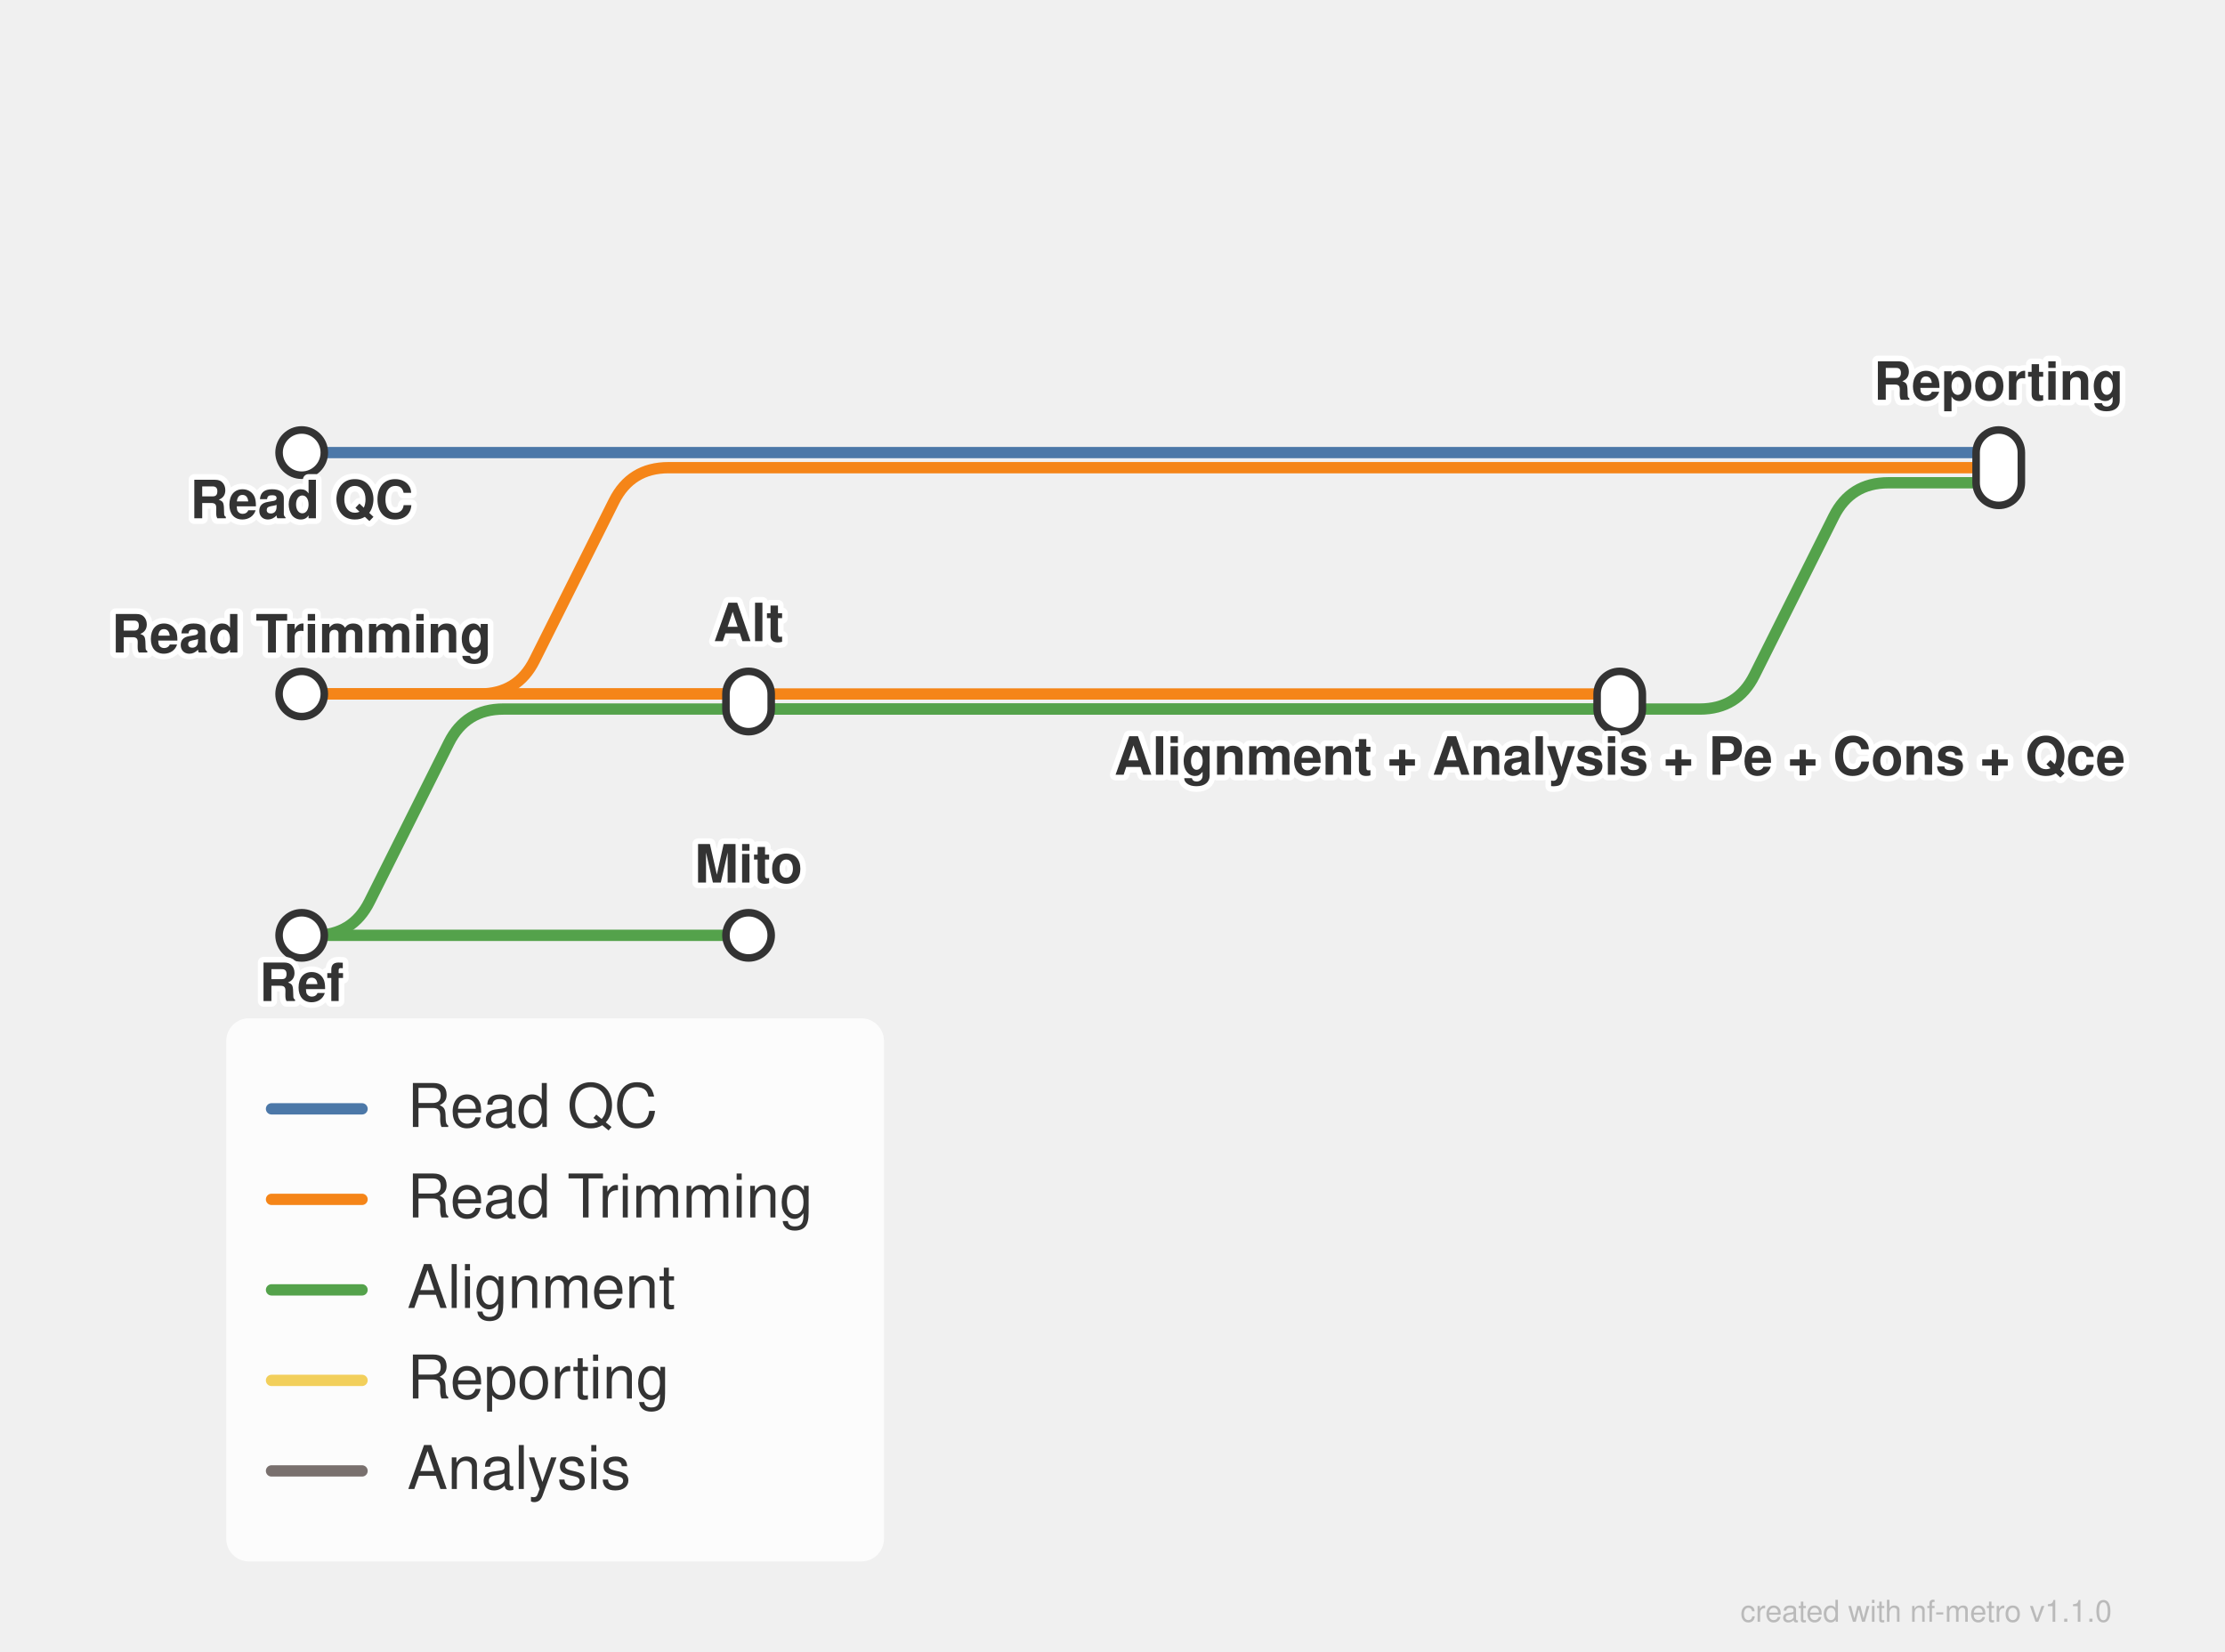
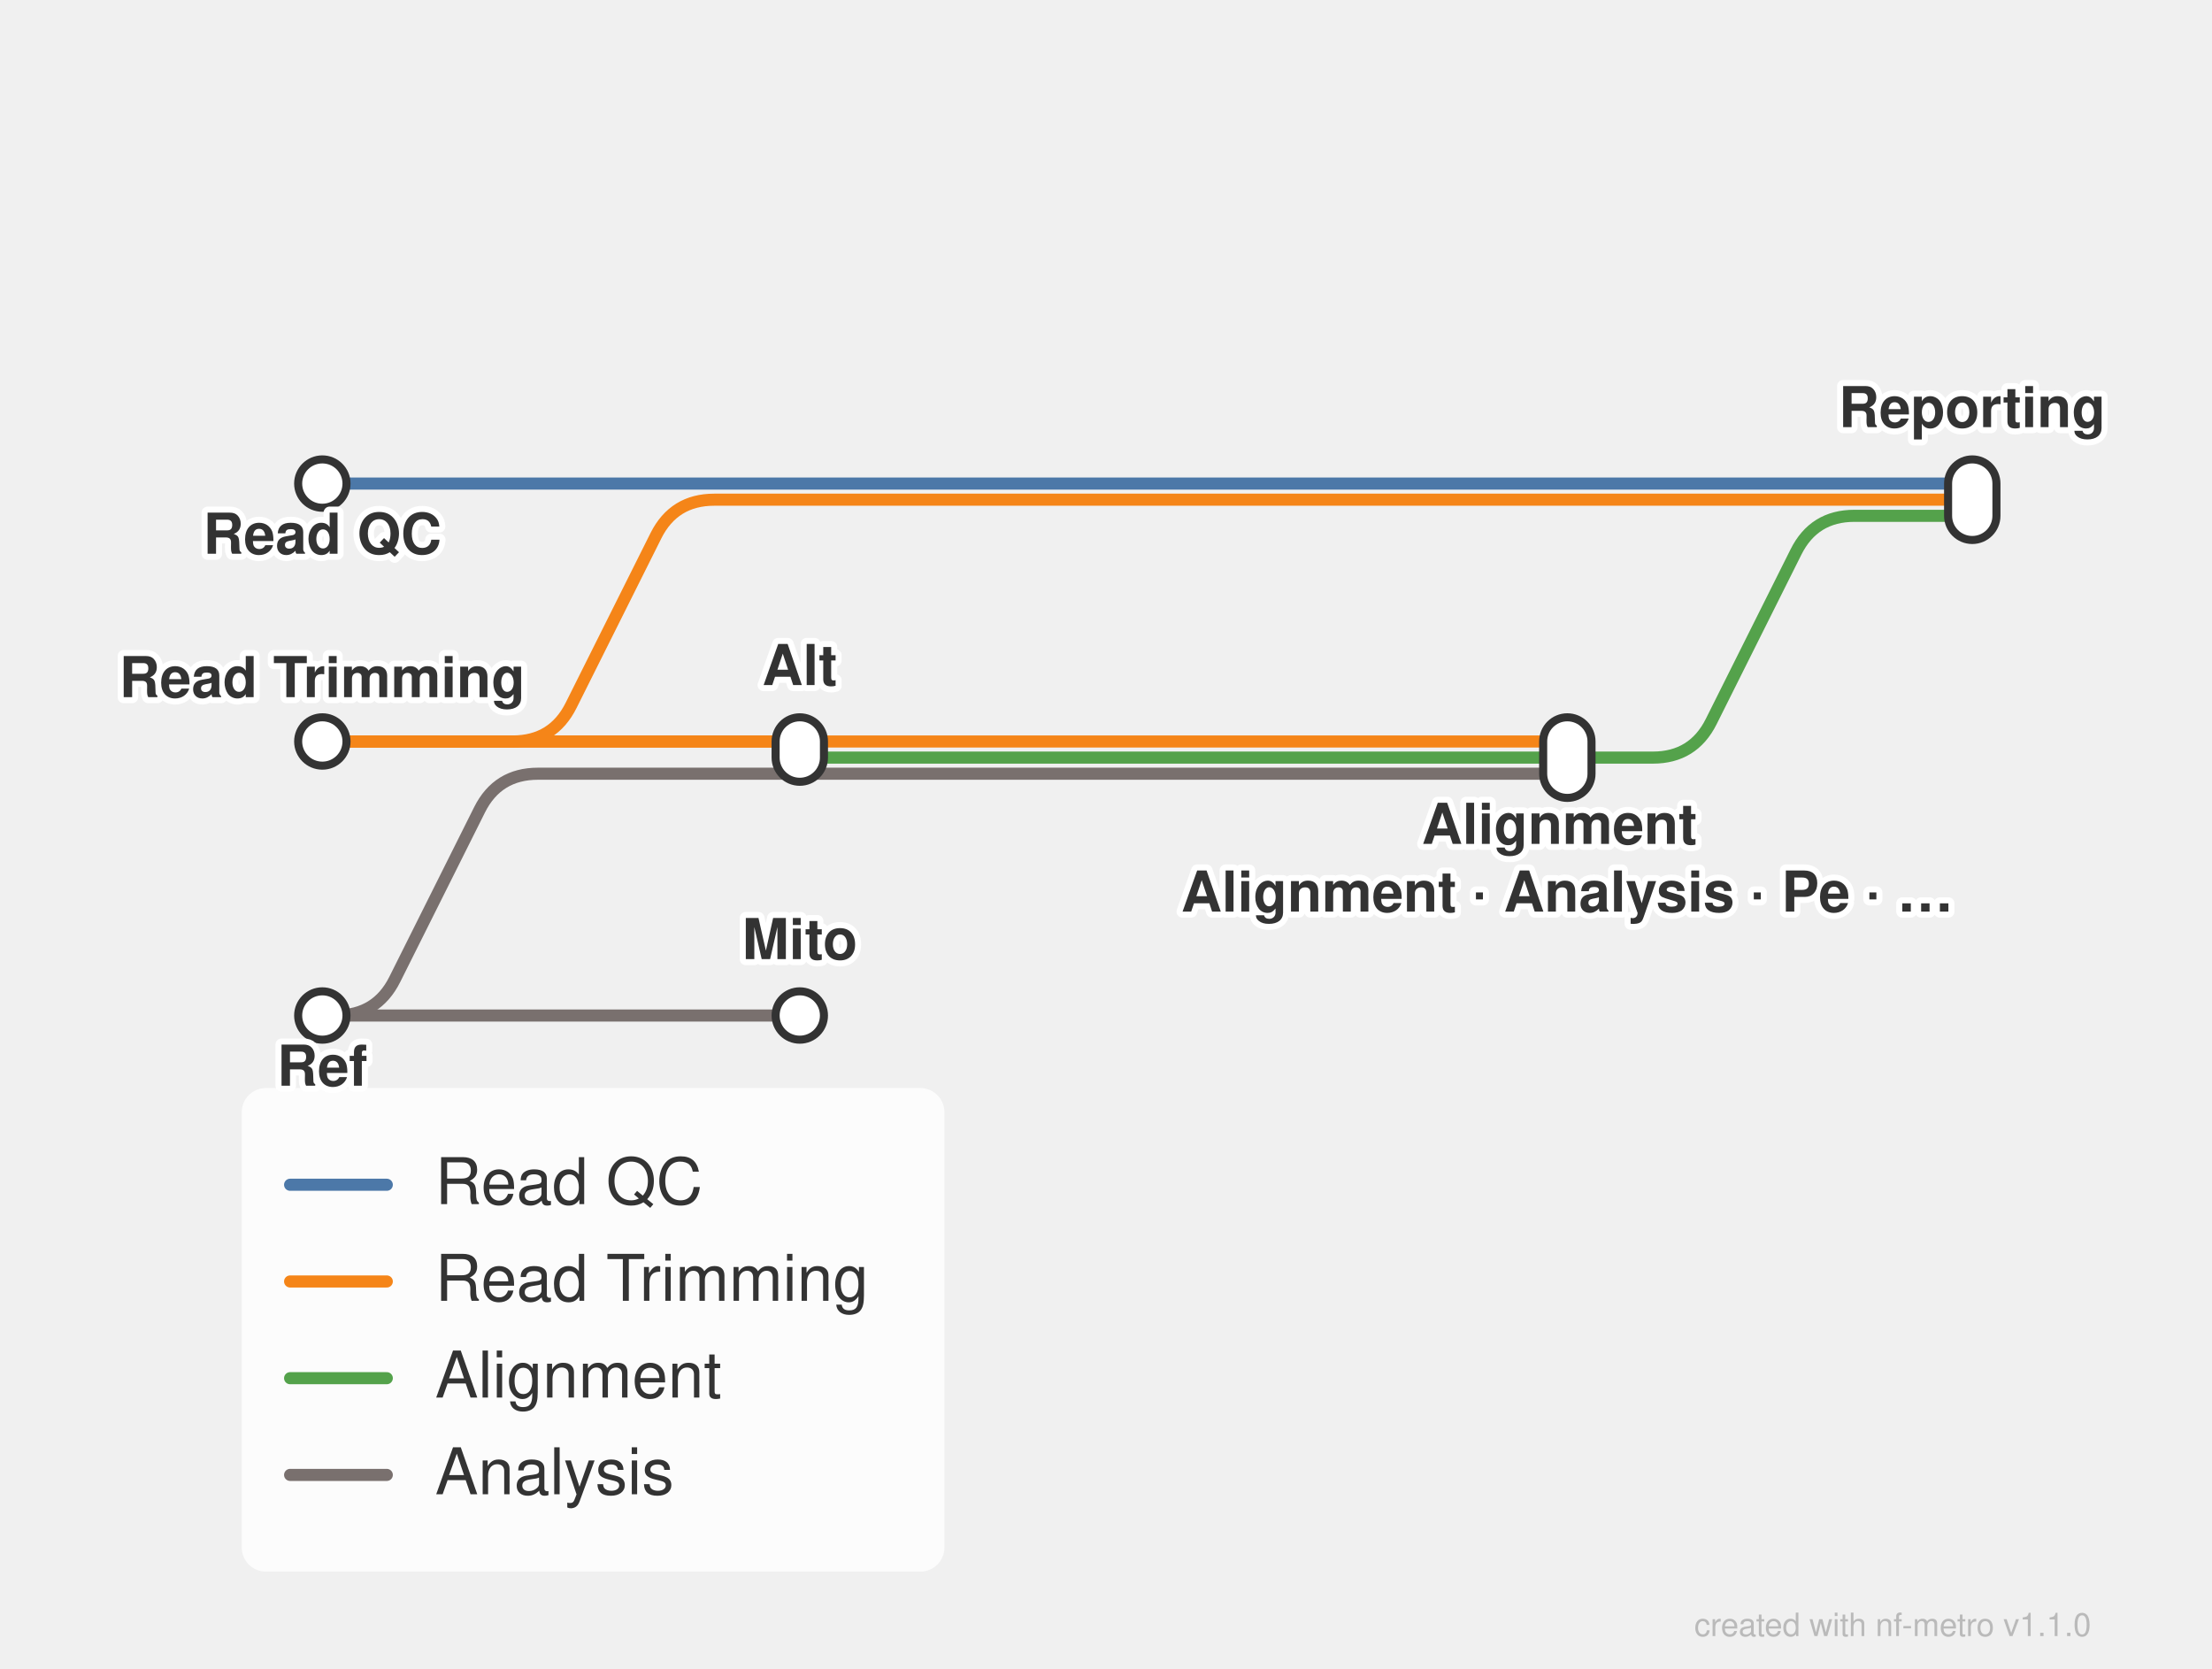
- <svg xmlns="http://www.w3.org/2000/svg" width="590" height="438" viewBox="0 0 590 438">
+ <svg xmlns="http://www.w3.org/2000/svg" width="549" height="414" viewBox="0 0 549 414">
  <defs>
</defs>
  <style>.nf-metro-title { fill: var(--nfm-map-title-color, #111111); }
.nf-metro-station-label { fill: var(--nfm-map-label-color, #333333); }
.nf-metro-section-box { fill: var(--nfm-map-section-fill, #ededed); stroke: var(--nfm-map-section-stroke, #e6e6e6); }
.nf-metro-section-label { fill: var(--nfm-map-section-label-color, #666666); }
.nf-metro-group-label { fill: var(--nfm-map-section-label-color, #666666); }
.nf-metro-group-underline { stroke: var(--nfm-map-section-label-color, #666666); }
.nf-metro-legend-bg { fill: var(--nfm-map-legend-bg, rgba(255, 255, 255, 0.8)); }
.nf-metro-legend-text { fill: var(--nfm-map-legend-text-color, #333333); }
.nf-metro-marker-stroke { stroke: var(--nfm-map-marker-stroke, #333333); }
.nf-metro-label-halo { fill: var(--nfm-map-bg, #ffffff); stroke: var(--nfm-map-bg, #ffffff); }</style>
  <style>@media (prefers-color-scheme: dark) {
    .nf-metro-section-label { fill: #d0d0d0; }
    .nf-metro-section-num-circle { fill: #777777; }
    .nf-metro-title { fill: #ffffff; }
}
</style>
-   <path d="M429.5,188.0 L450.736,188.0 Q460.736,188.0,465.208,179.056 L486.264,136.944 Q490.736,128.0,500.736,128.0 L530.0,128.0" stroke="#54A24B" stroke-width="3.0" fill="none" stroke-linecap="round" stroke-linejoin="round" class="metro-line-align" data-line-id="align" />
-   <path d="M198.5,188.0 L429.5,188.0" stroke="#54A24B" stroke-width="3.0" stroke-linecap="round" class="metro-line-align" data-line-id="align" />
-   <path d="M80.0,248.0 L83.5,248.0 Q93.5,248.0,97.972,239.056 L119.028,196.944 Q123.5,188.0,133.5,188.0 L429.5,188.0" stroke="#54A24B" stroke-width="3.0" fill="none" stroke-linecap="round" stroke-linejoin="round" class="metro-line-align" data-line-id="align" />
-   <path d="M80.0,248.0 L198.5,248.0" stroke="#54A24B" stroke-width="3.0" stroke-linecap="round" class="metro-line-align" data-line-id="align" />
-   <path d="M80.0,184.0 L429.5,184.0" stroke="#F58518" stroke-width="3.0" stroke-linecap="round" class="metro-line-trim" data-line-id="trim" />
-   <path d="M80.0,184.0 L127.264,184.0 Q137.264,184.0,141.736,175.056 L162.792,132.944 Q167.264,124.0,177.264,124.0 L530.0,124.0" stroke="#F58518" stroke-width="3.0" fill="none" stroke-linecap="round" stroke-linejoin="round" class="metro-line-trim" data-line-id="trim" />
+   <path d="M80.0,252.0 L83.5,252.0 Q93.5,252.0,97.972,243.056 L119.028,200.944 Q123.5,192.0,133.5,192.0 L389.0,192.0" stroke="#79706E" stroke-width="3.0" fill="none" stroke-linecap="round" stroke-linejoin="round" class="metro-line-generic" data-line-id="generic" />
+   <path d="M80.0,252.0 L198.5,252.0" stroke="#79706E" stroke-width="3.0" stroke-linecap="round" class="metro-line-generic" data-line-id="generic" />
+   <path d="M389.0,188.0 L410.236,188.0 Q420.236,188.0,424.708,179.056 L445.764,136.944 Q450.236,128.0,460.236,128.0 L489.5,128.0" stroke="#54A24B" stroke-width="3.0" fill="none" stroke-linecap="round" stroke-linejoin="round" class="metro-line-align" data-line-id="align" />
+   <path d="M198.5,188.0 L389.0,188.0" stroke="#54A24B" stroke-width="3.0" stroke-linecap="round" class="metro-line-align" data-line-id="align" />
+   <path d="M80.0,184.0 L389.0,184.0" stroke="#F58518" stroke-width="3.0" stroke-linecap="round" class="metro-line-trim" data-line-id="trim" />
  <path d="M80.0,184.0 L198.5,184.0" stroke="#F58518" stroke-width="3.0" stroke-linecap="round" class="metro-line-trim" data-line-id="trim" />
-   <path d="M80.0,120.0 L530.0,120.0" stroke="#4C78A8" stroke-width="3.0" stroke-linecap="round" class="metro-line-qc" data-line-id="qc" />
-   <g class="nf-metro-station-group" data-node-id="n0" data-node-cx="80.0" data-node-cy="120.0" data-node-r="6.0" data-node-groups="qc" data-node-w="12.0" data-node-h="12.0" data-node-rx="6.0">
-     <rect x="74.0" y="114.0" width="12.0" height="12.0" rx="6.0" ry="6.0" fill="#ffffff" stroke="#333333" stroke-width="2.0" class="nf-metro-station" data-station-id="n0" data-station-lines="qc" data-station-label="Read QC" />
+   <path d="M80.0,184.0 L127.264,184.0 Q137.264,184.0,141.736,175.056 L162.792,132.944 Q167.264,124.0,177.264,124.0 L489.5,124.0" stroke="#F58518" stroke-width="3.0" fill="none" stroke-linecap="round" stroke-linejoin="round" class="metro-line-trim" data-line-id="trim" />
+   <path d="M80.0,120.0 L489.5,120.0" stroke="#4C78A8" stroke-width="3.0" stroke-linecap="round" class="metro-line-qc" data-line-id="qc" />
+   <g class="nf-metro-station-group" data-node-id="g_qc_qc" data-node-cx="80.0" data-node-cy="120.0" data-node-r="6.0" data-node-groups="qc" data-node-w="12.0" data-node-h="12.0" data-node-rx="6.0">
+     <rect x="74.0" y="114.0" width="12.0" height="12.0" rx="6.0" ry="6.0" fill="#ffffff" stroke="#333333" stroke-width="2.0" class="nf-metro-station" data-station-id="g_qc_qc" data-station-lines="qc" data-station-label="Read QC" />
  </g>
-   <g class="nf-metro-station-group" data-node-id="n1" data-node-cx="80.0" data-node-cy="184.0" data-node-r="6.0" data-node-groups="trim" data-node-w="12.0" data-node-h="12.0" data-node-rx="6.0">
-     <rect x="74.0" y="178.0" width="12.0" height="12.0" rx="6.0" ry="6.0" fill="#ffffff" stroke="#333333" stroke-width="2.0" class="nf-metro-station" data-station-id="n1" data-station-lines="trim" data-station-label="Read Trimming" />
+   <g class="nf-metro-station-group" data-node-id="g_trim_trim" data-node-cx="80.0" data-node-cy="184.0" data-node-r="6.0" data-node-groups="trim" data-node-w="12.0" data-node-h="12.0" data-node-rx="6.0">
+     <rect x="74.0" y="178.0" width="12.0" height="12.0" rx="6.0" ry="6.0" fill="#ffffff" stroke="#333333" stroke-width="2.0" class="nf-metro-station" data-station-id="g_trim_trim" data-station-lines="trim" data-station-label="Read Trimming" />
  </g>
-   <g class="nf-metro-station-group" data-node-id="n2" data-node-cx="198.5" data-node-cy="186.0" data-node-r="6.0" data-node-groups="align,trim" data-node-w="12.0" data-node-h="16.0" data-node-rx="6.0">
-     <rect x="192.5" y="178.0" width="12.0" height="16.0" rx="6.0" ry="6.0" fill="#ffffff" stroke="#333333" stroke-width="2.0" class="nf-metro-station" data-station-id="n2" data-station-lines="align,trim" data-station-label="Alt" />
+   <g class="nf-metro-station-group" data-node-id="g_alt_align" data-node-cx="198.5" data-node-cy="186.0" data-node-r="6.0" data-node-groups="align,trim" data-node-w="12.0" data-node-h="16.0" data-node-rx="6.0">
+     <rect x="192.5" y="178.0" width="12.0" height="16.0" rx="6.0" ry="6.0" fill="#ffffff" stroke="#333333" stroke-width="2.0" class="nf-metro-station" data-station-id="g_alt_align" data-station-lines="align,trim" data-station-label="Alt" />
  </g>
-   <g class="nf-metro-station-group" data-node-id="n3" data-node-cx="80.0" data-node-cy="248.0" data-node-r="6.0" data-node-groups="align" data-node-w="12.0" data-node-h="12.0" data-node-rx="6.0">
-     <rect x="74.0" y="242.0" width="12.0" height="12.0" rx="6.0" ry="6.0" fill="#ffffff" stroke="#333333" stroke-width="2.0" class="nf-metro-station" data-station-id="n3" data-station-lines="align" data-station-label="Ref" />
+   <g class="nf-metro-station-group" data-node-id="g_ref_align" data-node-cx="80.0" data-node-cy="252.0" data-node-r="6.0" data-node-groups="generic" data-node-w="12.0" data-node-h="12.0" data-node-rx="6.0">
+     <rect x="74.0" y="246.0" width="12.0" height="12.0" rx="6.0" ry="6.0" fill="#ffffff" stroke="#333333" stroke-width="2.0" class="nf-metro-station" data-station-id="g_ref_align" data-station-lines="generic" data-station-label="Ref" />
  </g>
-   <g class="nf-metro-station-group" data-node-id="n4" data-node-cx="429.5" data-node-cy="186.0" data-node-r="6.0" data-node-groups="align,trim" data-node-w="12.0" data-node-h="16.0" data-node-rx="6.0">
-     <rect x="423.5" y="178.0" width="12.0" height="16.0" rx="6.0" ry="6.0" fill="#ffffff" stroke="#333333" stroke-width="2.0" class="nf-metro-station" data-station-id="n4" data-station-lines="align,trim" data-station-label="Alignment + Analysis + Pe + Cons + Qce" />
+   <g class="nf-metro-station-group" data-node-id="g_align_generic_pe_cons_qce_align" data-node-cx="389.0" data-node-cy="188.0" data-node-r="6.0" data-node-groups="align,generic,trim" data-node-w="12.0" data-node-h="20.0" data-node-rx="6.0">
+     <rect x="383.0" y="178.0" width="12.0" height="20.0" rx="6.0" ry="6.0" fill="#ffffff" stroke="#333333" stroke-width="2.0" class="nf-metro-station" data-station-id="g_align_generic_pe_cons_qce_align" data-station-lines="align,generic,trim" data-station-label="Alignment Alignment · Analysis · Pe · …" />
  </g>
-   <g class="nf-metro-station-group" data-node-id="n5" data-node-cx="530.0" data-node-cy="124.0" data-node-r="6.0" data-node-groups="align,qc,trim" data-node-w="12.0" data-node-h="20.0" data-node-rx="6.0">
-     <rect x="524.0" y="114.0" width="12.0" height="20.0" rx="6.0" ry="6.0" fill="#ffffff" stroke="#333333" stroke-width="2.0" class="nf-metro-station" data-station-id="n5" data-station-lines="align,qc,trim" data-station-label="Reporting" />
+   <g class="nf-metro-station-group" data-node-id="g_report_generic" data-node-cx="489.5" data-node-cy="124.0" data-node-r="6.0" data-node-groups="align,qc,trim" data-node-w="12.0" data-node-h="20.0" data-node-rx="6.0">
+     <rect x="483.5" y="114.0" width="12.0" height="20.0" rx="6.0" ry="6.0" fill="#ffffff" stroke="#333333" stroke-width="2.0" class="nf-metro-station" data-station-id="g_report_generic" data-station-lines="align,qc,trim" data-station-label="Reporting" />
  </g>
-   <g class="nf-metro-station-group" data-node-id="n6" data-node-cx="198.5" data-node-cy="248.0" data-node-r="6.0" data-node-groups="align" data-node-w="12.0" data-node-h="12.0" data-node-rx="6.0">
-     <rect x="192.5" y="242.0" width="12.0" height="12.0" rx="6.0" ry="6.0" fill="#ffffff" stroke="#333333" stroke-width="2.0" class="nf-metro-station" data-station-id="n6" data-station-lines="align" data-station-label="Mito" />
+   <g class="nf-metro-station-group" data-node-id="g_mito_generic" data-node-cx="198.5" data-node-cy="252.0" data-node-r="6.0" data-node-groups="generic" data-node-w="12.0" data-node-h="12.0" data-node-rx="6.0">
+     <rect x="192.5" y="246.0" width="12.0" height="12.0" rx="6.0" ry="6.0" fill="#ffffff" stroke="#333333" stroke-width="2.0" class="nf-metro-station" data-station-id="g_mito_generic" data-station-lines="generic" data-station-label="Mito" />
  </g>
  <text x="80.0" y="131.0" font-size="14.0" fill="#ffffff" stroke="#ffffff" stroke-width="3.0" stroke-linejoin="round" font-family="'Helvetica Neue', Helvetica, Arial, sans-serif" font-weight="bold" aria-hidden="true" class="nf-metro-label-halo" text-anchor="middle" dominant-baseline="hanging">Read QC</text>
-   <text x="80.0" y="131.0" font-size="14.0" fill="#333333" font-family="'Helvetica Neue', Helvetica, Arial, sans-serif" font-weight="bold" text-anchor="middle" dominant-baseline="hanging" data-station-id="n0" class="nf-metro-station-label">Read QC</text>
+   <text x="80.0" y="131.0" font-size="14.0" fill="#333333" font-family="'Helvetica Neue', Helvetica, Arial, sans-serif" font-weight="bold" text-anchor="middle" dominant-baseline="hanging" data-station-id="g_qc_qc" class="nf-metro-station-label">Read QC</text>
  <text x="80.0" y="173.0" font-size="14.0" fill="#ffffff" stroke="#ffffff" stroke-width="3.0" stroke-linejoin="round" font-family="'Helvetica Neue', Helvetica, Arial, sans-serif" font-weight="bold" aria-hidden="true" class="nf-metro-label-halo" text-anchor="middle" dominant-baseline="auto">Read Trimming</text>
-   <text x="80.0" y="173.0" font-size="14.0" fill="#333333" font-family="'Helvetica Neue', Helvetica, Arial, sans-serif" font-weight="bold" text-anchor="middle" dominant-baseline="auto" data-station-id="n1" class="nf-metro-station-label">Read Trimming</text>
-   <text x="80.0" y="259.0" font-size="14.0" fill="#ffffff" stroke="#ffffff" stroke-width="3.0" stroke-linejoin="round" font-family="'Helvetica Neue', Helvetica, Arial, sans-serif" font-weight="bold" aria-hidden="true" class="nf-metro-label-halo" text-anchor="middle" dominant-baseline="hanging">Ref</text>
-   <text x="80.0" y="259.0" font-size="14.0" fill="#333333" font-family="'Helvetica Neue', Helvetica, Arial, sans-serif" font-weight="bold" text-anchor="middle" dominant-baseline="hanging" data-station-id="n3" class="nf-metro-station-label">Ref</text>
+   <text x="80.0" y="173.0" font-size="14.0" fill="#333333" font-family="'Helvetica Neue', Helvetica, Arial, sans-serif" font-weight="bold" text-anchor="middle" dominant-baseline="auto" data-station-id="g_trim_trim" class="nf-metro-station-label">Read Trimming</text>
+   <text x="80.0" y="263.0" font-size="14.0" fill="#ffffff" stroke="#ffffff" stroke-width="3.0" stroke-linejoin="round" font-family="'Helvetica Neue', Helvetica, Arial, sans-serif" font-weight="bold" aria-hidden="true" class="nf-metro-label-halo" text-anchor="middle" dominant-baseline="hanging">Ref</text>
+   <text x="80.0" y="263.0" font-size="14.0" fill="#333333" font-family="'Helvetica Neue', Helvetica, Arial, sans-serif" font-weight="bold" text-anchor="middle" dominant-baseline="hanging" data-station-id="g_ref_align" class="nf-metro-station-label">Ref</text>
  <text x="198.5" y="170.0" font-size="14.0" fill="#ffffff" stroke="#ffffff" stroke-width="3.0" stroke-linejoin="round" font-family="'Helvetica Neue', Helvetica, Arial, sans-serif" font-weight="bold" aria-hidden="true" class="nf-metro-label-halo" text-anchor="middle" dominant-baseline="auto">Alt</text>
-   <text x="198.5" y="170.0" font-size="14.0" fill="#333333" font-family="'Helvetica Neue', Helvetica, Arial, sans-serif" font-weight="bold" text-anchor="middle" dominant-baseline="auto" data-station-id="n2" class="nf-metro-station-label">Alt</text>
-   <text x="198.5" y="234.0" font-size="14.0" fill="#ffffff" stroke="#ffffff" stroke-width="3.0" stroke-linejoin="round" font-family="'Helvetica Neue', Helvetica, Arial, sans-serif" font-weight="bold" aria-hidden="true" class="nf-metro-label-halo" text-anchor="middle" dominant-baseline="auto">Mito</text>
-   <text x="198.5" y="234.0" font-size="14.0" fill="#333333" font-family="'Helvetica Neue', Helvetica, Arial, sans-serif" font-weight="bold" text-anchor="middle" dominant-baseline="auto" data-station-id="n6" class="nf-metro-station-label">Mito</text>
-   <text x="429.5" y="199.0" font-size="14.0" fill="#ffffff" stroke="#ffffff" stroke-width="3.0" stroke-linejoin="round" font-family="'Helvetica Neue', Helvetica, Arial, sans-serif" font-weight="bold" aria-hidden="true" class="nf-metro-label-halo" text-anchor="middle" dominant-baseline="hanging">Alignment + Analysis + Pe + Cons + Qce</text>
-   <text x="429.5" y="199.0" font-size="14.0" fill="#333333" font-family="'Helvetica Neue', Helvetica, Arial, sans-serif" font-weight="bold" text-anchor="middle" dominant-baseline="hanging" data-station-id="n4" class="nf-metro-station-label">Alignment + Analysis + Pe + Cons + Qce</text>
-   <text x="530.0" y="106.0" font-size="14.0" fill="#ffffff" stroke="#ffffff" stroke-width="3.0" stroke-linejoin="round" font-family="'Helvetica Neue', Helvetica, Arial, sans-serif" font-weight="bold" aria-hidden="true" class="nf-metro-label-halo" text-anchor="middle" dominant-baseline="auto">Reporting</text>
-   <text x="530.0" y="106.0" font-size="14.0" fill="#333333" font-family="'Helvetica Neue', Helvetica, Arial, sans-serif" font-weight="bold" text-anchor="middle" dominant-baseline="auto" data-station-id="n5" class="nf-metro-station-label">Reporting</text>
-   <rect x="60.0" y="270.0" width="174.4" height="144.0" rx="6" ry="6" fill="rgba(255, 255, 255, 0.8)" class="nf-metro-legend-bg" />
+   <text x="198.5" y="170.0" font-size="14.0" fill="#333333" font-family="'Helvetica Neue', Helvetica, Arial, sans-serif" font-weight="bold" text-anchor="middle" dominant-baseline="auto" data-station-id="g_alt_align" class="nf-metro-station-label">Alt</text>
+   <text x="198.5" y="238.0" font-size="14.0" fill="#ffffff" stroke="#ffffff" stroke-width="3.0" stroke-linejoin="round" font-family="'Helvetica Neue', Helvetica, Arial, sans-serif" font-weight="bold" aria-hidden="true" class="nf-metro-label-halo" text-anchor="middle" dominant-baseline="auto">Mito</text>
+   <text x="198.5" y="238.0" font-size="14.0" fill="#333333" font-family="'Helvetica Neue', Helvetica, Arial, sans-serif" font-weight="bold" text-anchor="middle" dominant-baseline="auto" data-station-id="g_mito_generic" class="nf-metro-station-label">Mito</text>
+   <text x="389.0" y="203.0" font-size="14.0" fill="#ffffff" stroke="#ffffff" stroke-width="3.0" stroke-linejoin="round" font-family="'Helvetica Neue', Helvetica, Arial, sans-serif" font-weight="bold" aria-hidden="true" class="nf-metro-label-halo" text-anchor="middle" dominant-baseline="hanging">
+     <tspan x="389.0" dy="0em">Alignment</tspan>
+     <tspan x="389.0" dy="1.2em">Alignment · Analysis · Pe · …</tspan>
+   </text>
+   <text x="389.0" y="203.0" font-size="14.0" fill="#333333" font-family="'Helvetica Neue', Helvetica, Arial, sans-serif" font-weight="bold" text-anchor="middle" dominant-baseline="hanging" data-station-id="g_align_generic_pe_cons_qce_align" class="nf-metro-station-label">
+     <tspan x="389.0" dy="0em">Alignment</tspan>
+     <tspan x="389.0" dy="1.2em">Alignment · Analysis · Pe · …</tspan>
+   </text>
+   <text x="489.5" y="106.0" font-size="14.0" fill="#ffffff" stroke="#ffffff" stroke-width="3.0" stroke-linejoin="round" font-family="'Helvetica Neue', Helvetica, Arial, sans-serif" font-weight="bold" aria-hidden="true" class="nf-metro-label-halo" text-anchor="middle" dominant-baseline="auto">Reporting</text>
+   <text x="489.5" y="106.0" font-size="14.0" fill="#333333" font-family="'Helvetica Neue', Helvetica, Arial, sans-serif" font-weight="bold" text-anchor="middle" dominant-baseline="auto" data-station-id="g_report_generic" class="nf-metro-station-label">Reporting</text>
+   <rect x="60.0" y="270.0" width="174.4" height="120.0" rx="6" ry="6" fill="rgba(255, 255, 255, 0.8)" class="nf-metro-legend-bg" />
  <path d="M72.0,294.0 L96.0,294.0" stroke="#4C78A8" stroke-width="3.0" stroke-linecap="round" />
  <text x="108.0" y="294.0" font-size="16.0" fill="#333333" font-family="'Helvetica Neue', Helvetica, Arial, sans-serif" dy="0.3em" class="nf-metro-legend-text">Read QC</text>
  <path d="M72.0,318.0 L96.0,318.0" stroke="#F58518" stroke-width="3.0" stroke-linecap="round" />
  <text x="108.0" y="318.0" font-size="16.0" fill="#333333" font-family="'Helvetica Neue', Helvetica, Arial, sans-serif" dy="0.3em" class="nf-metro-legend-text">Read Trimming</text>
  <path d="M72.0,342.0 L96.0,342.0" stroke="#54A24B" stroke-width="3.0" stroke-linecap="round" />
  <text x="108.0" y="342.0" font-size="16.0" fill="#333333" font-family="'Helvetica Neue', Helvetica, Arial, sans-serif" dy="0.3em" class="nf-metro-legend-text">Alignment</text>
-   <path d="M72.0,366.0 L96.0,366.0" stroke="#F2CF5B" stroke-width="3.0" stroke-linecap="round" />
-   <text x="108.0" y="366.0" font-size="16.0" fill="#333333" font-family="'Helvetica Neue', Helvetica, Arial, sans-serif" dy="0.3em" class="nf-metro-legend-text">Reporting</text>
-   <path d="M72.0,390.0 L96.0,390.0" stroke="#79706E" stroke-width="3.0" stroke-linecap="round" />
-   <text x="108.0" y="390.0" font-size="16.0" fill="#333333" font-family="'Helvetica Neue', Helvetica, Arial, sans-serif" dy="0.3em" class="nf-metro-legend-text">Analysis</text>
-   <text x="560.0" y="430.0" font-size="8" fill="rgba(150, 150, 150, 0.6)" font-family="'Helvetica Neue', Helvetica, Arial, sans-serif" text-anchor="end">created with nf-metro v1.1.0</text>
+   <path d="M72.0,366.0 L96.0,366.0" stroke="#79706E" stroke-width="3.0" stroke-linecap="round" />
+   <text x="108.0" y="366.0" font-size="16.0" fill="#333333" font-family="'Helvetica Neue', Helvetica, Arial, sans-serif" dy="0.3em" class="nf-metro-legend-text">Analysis</text>
+   <text x="519.0" y="406.0" font-size="8" fill="rgba(150, 150, 150, 0.6)" font-family="'Helvetica Neue', Helvetica, Arial, sans-serif" text-anchor="end">created with nf-metro v1.1.0</text>
</svg>
